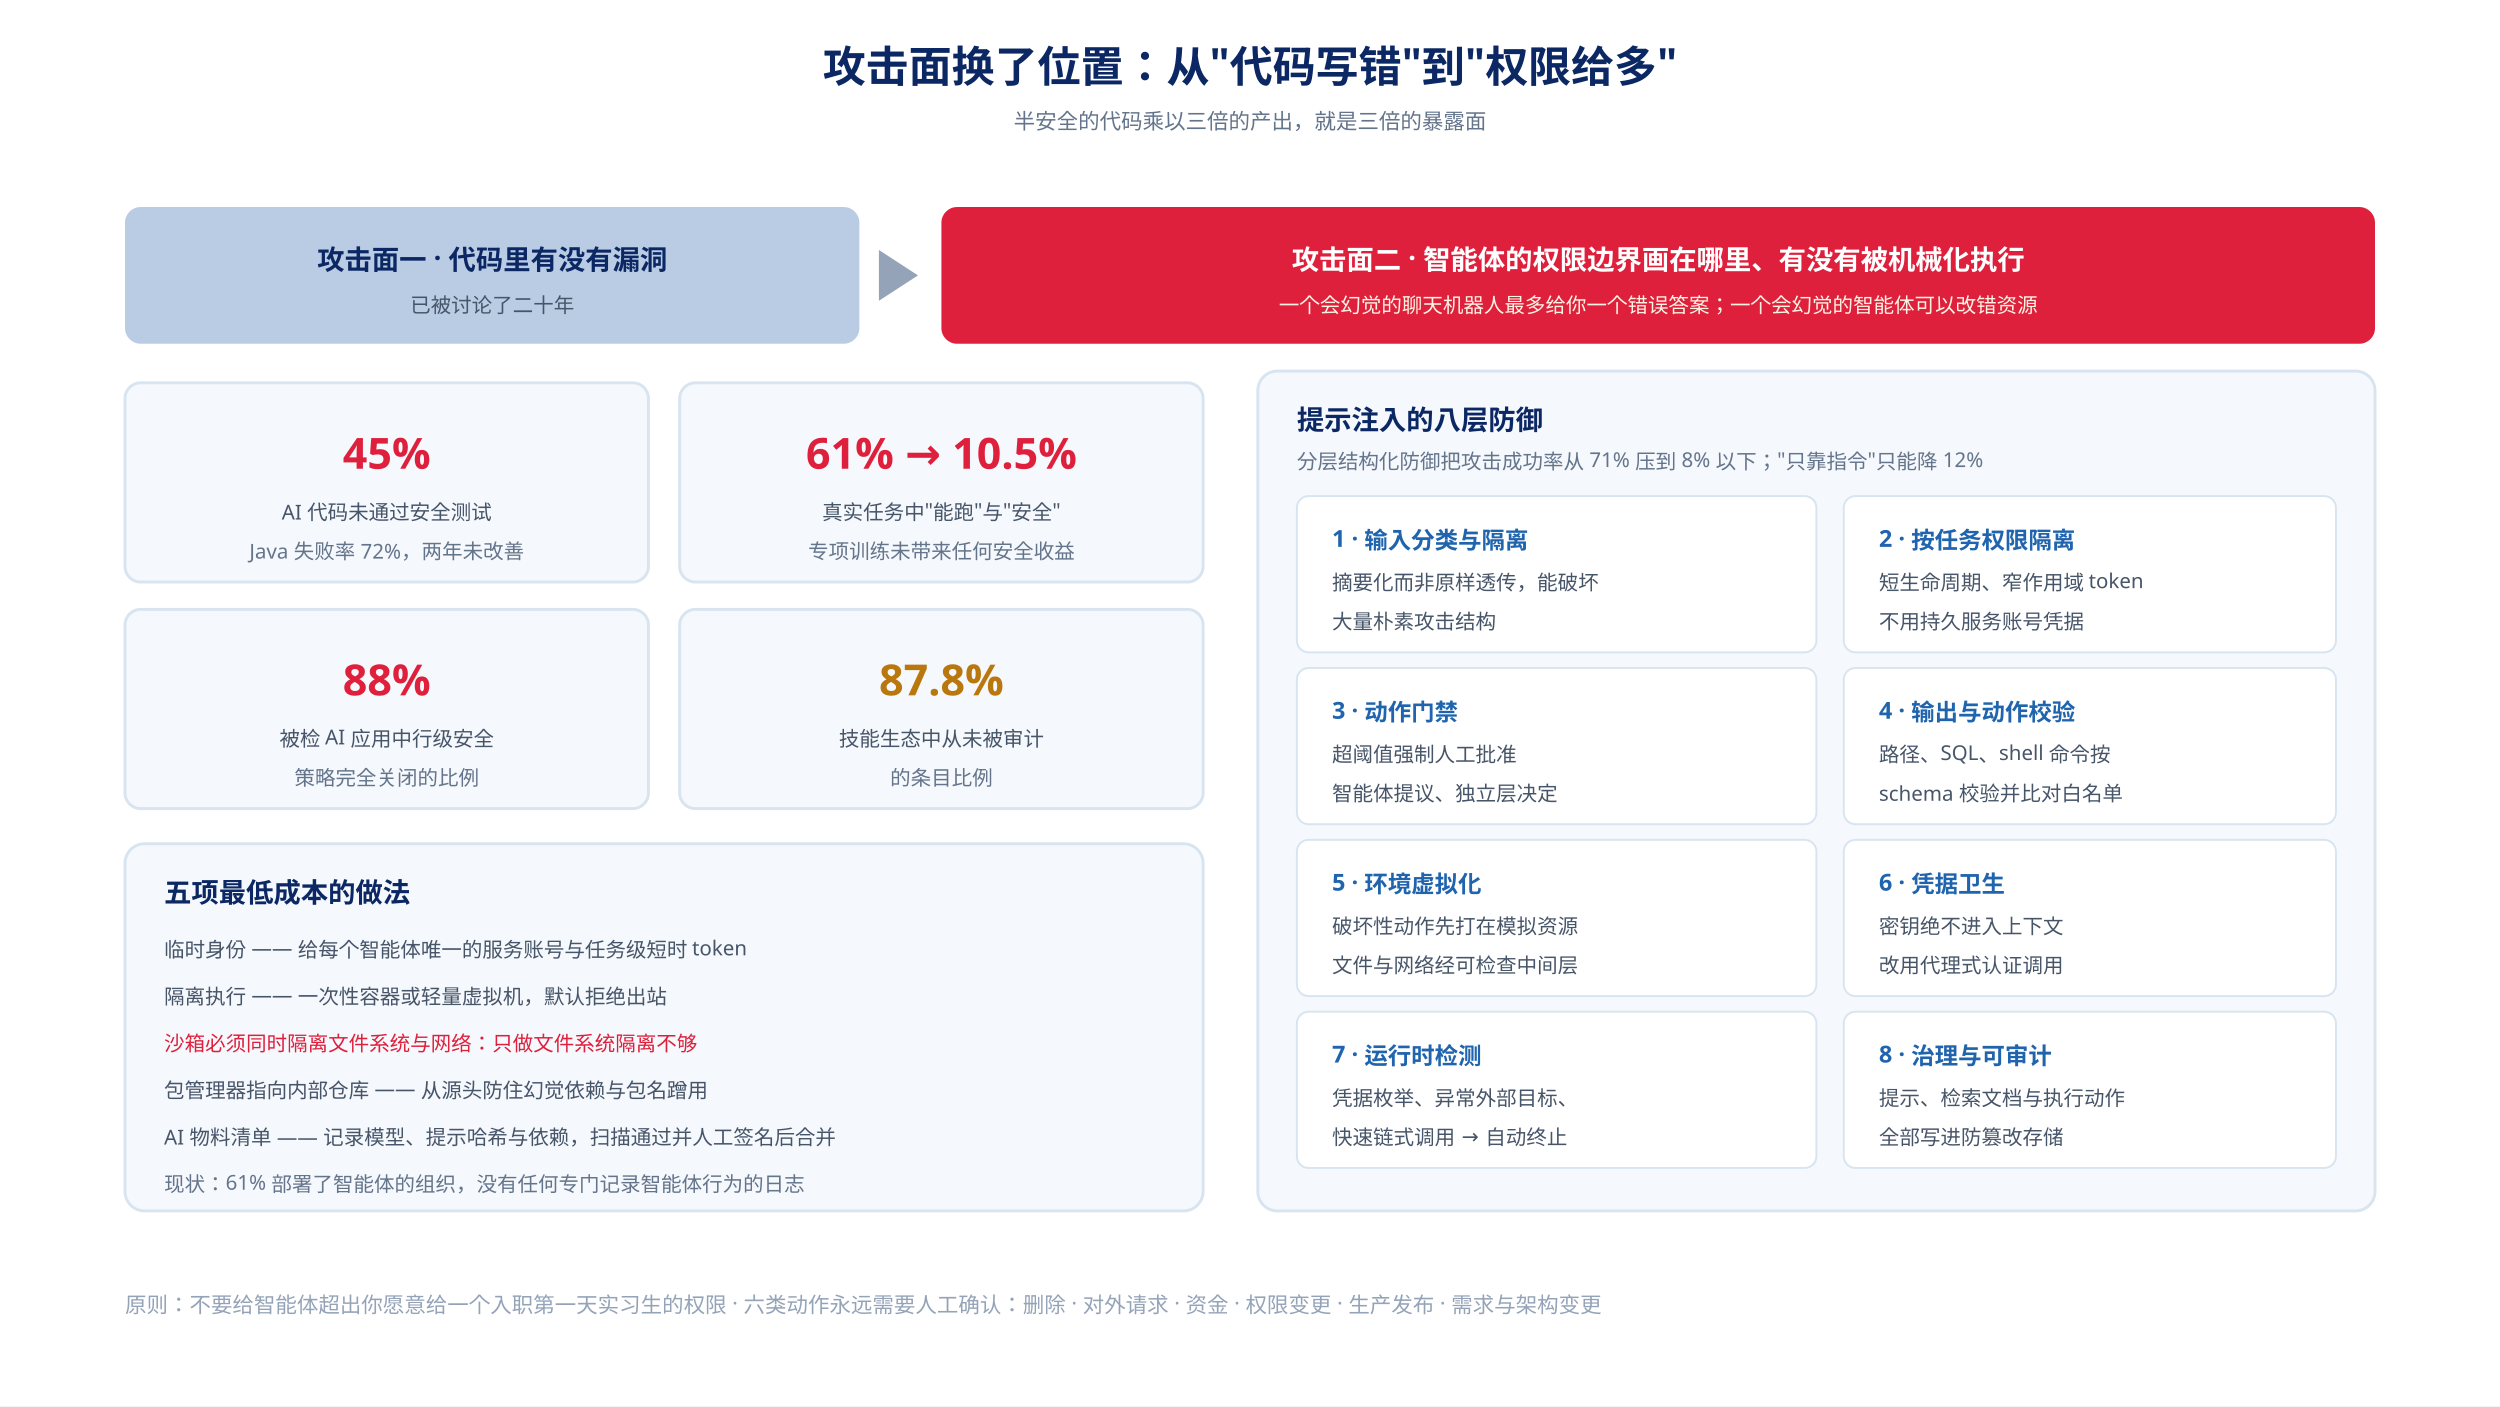
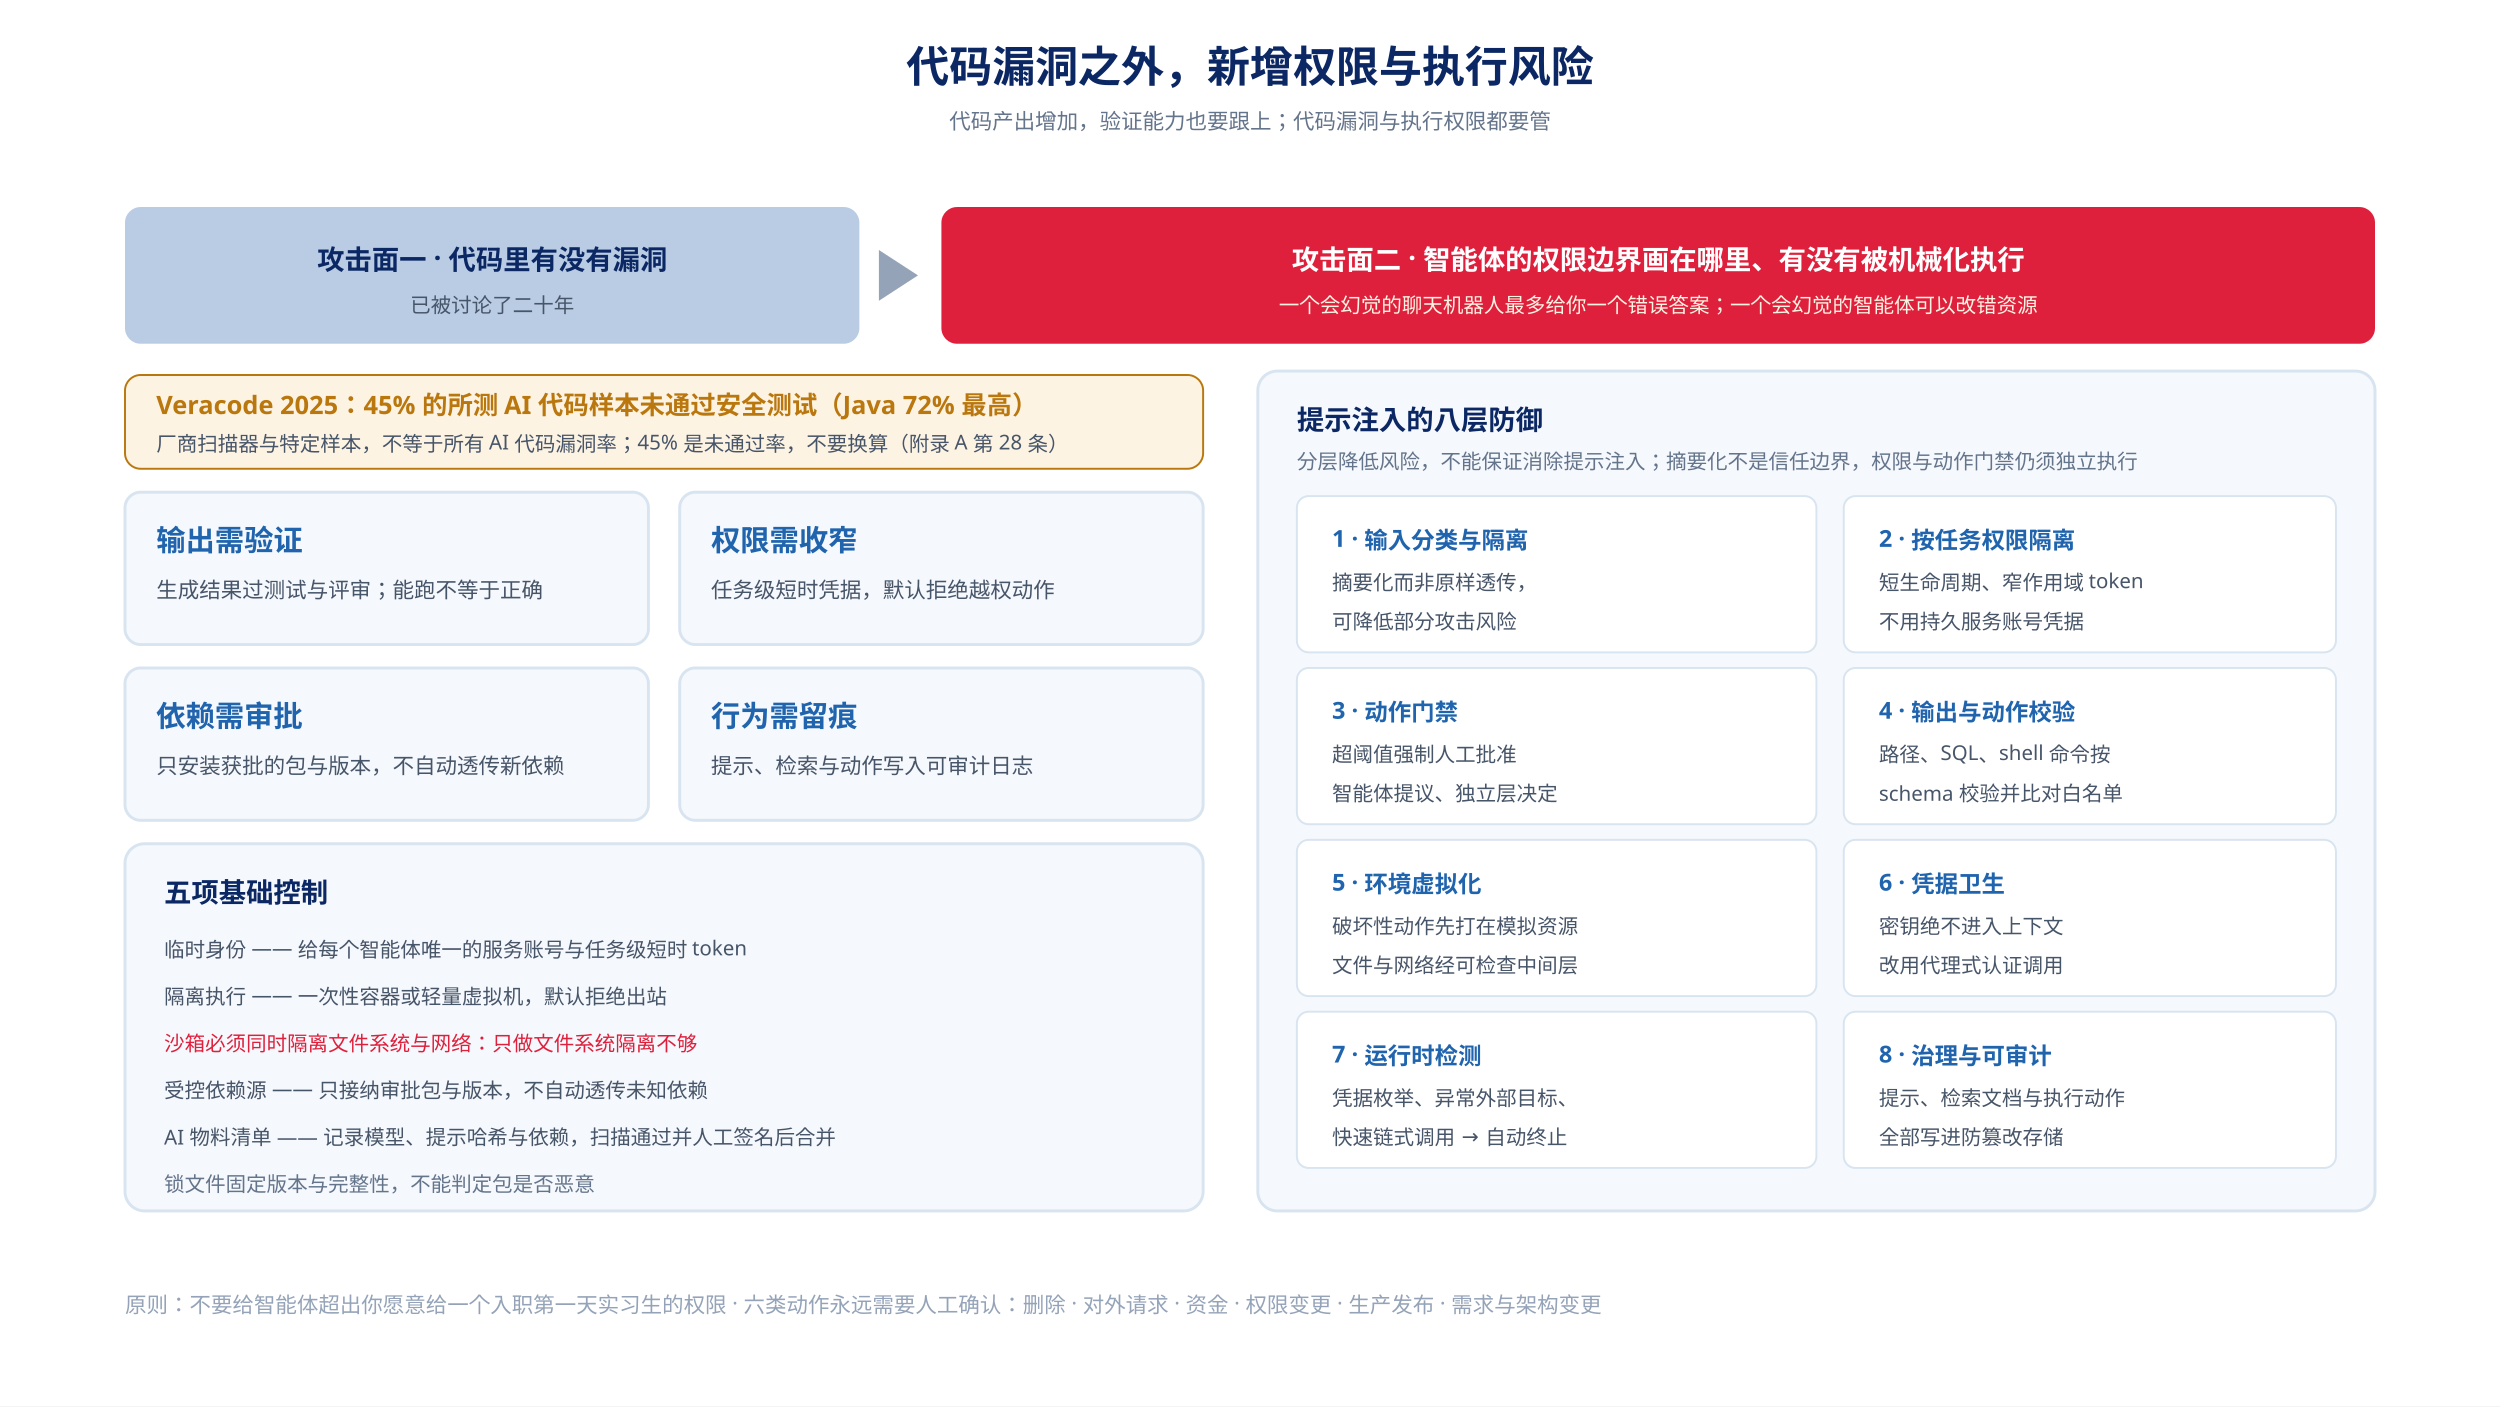
<svg xmlns="http://www.w3.org/2000/svg" viewBox="0 0 1280 720" width="1280" height="720" font-family="Book Sans, Source Han Sans CN, 思源黑体 CN, sans-serif" font-size="12" data-pptx-page-role="content">
  <rect x="0" y="0" width="1280" height="720" fill="#FFFFFF" />
  <g id="title" data-pptx-bounds="0 14 1280 58">
-     <text x="640" y="42" font-size="22" font-weight="bold" fill="#0C2864" text-anchor="middle">攻击面换了位置：从"代码写错"到"权限给多"</text>
-     <text x="640" y="66" font-size="11" fill="#64748B" text-anchor="middle">半安全的代码乘以三倍的产出，就是三倍的暴露面</text>
+     <text x="640" y="42" font-size="22" font-weight="bold" fill="#0C2864" text-anchor="middle">代码漏洞之外，新增权限与执行风险</text>
+     <text x="640" y="66" font-size="11" fill="#64748B" text-anchor="middle">代码产出增加，验证能力也要跟上；代码漏洞与执行权限都要管</text>
  </g>
  <g id="content" data-pptx-bounds="40 84 1200 560">
    <rect x="64" y="106" width="376" height="70" rx="8" fill="#B9CCE4" />
    <text x="252" y="138" font-size="14" font-weight="bold" fill="#0C2864" text-anchor="middle">攻击面一 · 代码里有没有漏洞</text>
    <text x="252" y="160" font-size="10.5" fill="#475569" text-anchor="middle">已被讨论了二十年</text>
    <polygon points="450,128 470,141 450,154" fill="#94A3B8" />
    <rect x="482" y="106" width="734" height="70" rx="8" fill="#DF203C" />
    <text x="849" y="138" font-size="14" font-weight="bold" fill="#FFFFFF" text-anchor="middle">攻击面二 · 智能体的权限边界画在哪里、有没有被机械化执行</text>
    <text x="849" y="160" font-size="10.5" fill="#FDF3E3" text-anchor="middle">一个会幻觉的聊天机器人最多给你一个错误答案；一个会幻觉的智能体可以改错资源</text>
-     <rect x="64" y="196" width="268" height="102" rx="8" fill="#F5F8FC" stroke="#D8E4F0" stroke-width="1.5" />
-     <text x="198" y="240" font-size="22" font-weight="bold" fill="#DF203C" text-anchor="middle">45%</text>
-     <text x="198" y="266" font-size="10.5" fill="#475569" text-anchor="middle">AI 代码未通过安全测试</text>
-     <text x="198" y="286" font-size="10.5" fill="#64748B" text-anchor="middle">Java 失败率 72%，两年未改善</text>
-     <rect x="348" y="196" width="268" height="102" rx="8" fill="#F5F8FC" stroke="#D8E4F0" stroke-width="1.5" />
-     <text x="482" y="240" font-size="22" font-weight="bold" fill="#DF203C" text-anchor="middle">61% → 10.5%</text>
-     <text x="482" y="266" font-size="10.5" fill="#475569" text-anchor="middle">真实任务中"能跑"与"安全"</text>
-     <text x="482" y="286" font-size="10.5" fill="#64748B" text-anchor="middle">专项训练未带来任何安全收益</text>
-     <rect x="64" y="312" width="268" height="102" rx="8" fill="#F5F8FC" stroke="#D8E4F0" stroke-width="1.5" />
-     <text x="198" y="356" font-size="22" font-weight="bold" fill="#DF203C" text-anchor="middle">88%</text>
-     <text x="198" y="382" font-size="10.5" fill="#475569" text-anchor="middle">被检 AI 应用中行级安全</text>
-     <text x="198" y="402" font-size="10.5" fill="#64748B" text-anchor="middle">策略完全关闭的比例</text>
-     <rect x="348" y="312" width="268" height="102" rx="8" fill="#F5F8FC" stroke="#D8E4F0" stroke-width="1.5" />
-     <text x="482" y="356" font-size="22" font-weight="bold" fill="#B9770E" text-anchor="middle">87.8%</text>
-     <text x="482" y="382" font-size="10.5" fill="#475569" text-anchor="middle">技能生态中从未被审计</text>
-     <text x="482" y="402" font-size="10.5" fill="#64748B" text-anchor="middle">的条目比例</text>
+     <rect x="64" y="192" width="552" height="48" rx="8" fill="#FDF3E3" stroke="#B9770E" stroke-width="1" />
+     <text x="80" y="212" font-size="13" font-weight="bold" fill="#B9770E">Veracode 2025：45% 的所测 AI 代码样本未通过安全测试（Java 72% 最高）</text>
+     <text x="80" y="231" font-size="10.5" fill="#475569">厂商扫描器与特定样本，不等于所有 AI 代码漏洞率；45% 是未通过率，不要换算（附录 A 第 28 条）</text>
+     <rect x="64" y="252" width="268" height="78" rx="8" fill="#F5F8FC" stroke="#D8E4F0" stroke-width="1.5" />
+     <text x="80" y="282" font-size="15" font-weight="bold" fill="#2064AE">输出需验证</text>
+     <text x="80" y="306" font-size="11" fill="#475569">生成结果过测试与评审；能跑不等于正确</text>
+     <rect x="348" y="252" width="268" height="78" rx="8" fill="#F5F8FC" stroke="#D8E4F0" stroke-width="1.5" />
+     <text x="364" y="282" font-size="15" font-weight="bold" fill="#2064AE">权限需收窄</text>
+     <text x="364" y="306" font-size="11" fill="#475569">任务级短时凭据，默认拒绝越权动作</text>
+     <rect x="64" y="342" width="268" height="78" rx="8" fill="#F5F8FC" stroke="#D8E4F0" stroke-width="1.5" />
+     <text x="80" y="372" font-size="15" font-weight="bold" fill="#2064AE">依赖需审批</text>
+     <text x="80" y="396" font-size="11" fill="#475569">只安装获批的包与版本，不自动透传新依赖</text>
+     <rect x="348" y="342" width="268" height="78" rx="8" fill="#F5F8FC" stroke="#D8E4F0" stroke-width="1.5" />
+     <text x="364" y="372" font-size="15" font-weight="bold" fill="#2064AE">行为需留痕</text>
+     <text x="364" y="396" font-size="11" fill="#475569">提示、检索与动作写入可审计日志</text>
    <rect x="64" y="432" width="552" height="188" rx="10" fill="#F5F8FC" stroke="#D8E4F0" stroke-width="1.5" />
-     <text x="84" y="462" font-size="14" font-weight="bold" fill="#0C2864">五项最低成本的做法</text>
+     <text x="84" y="462" font-size="14" font-weight="bold" fill="#0C2864">五项基础控制</text>
    <text x="84" y="490" font-size="10.5" fill="#475569">临时身份 —— 给每个智能体唯一的服务账号与任务级短时 token</text>
    <text x="84" y="514" font-size="10.5" fill="#475569">隔离执行 —— 一次性容器或轻量虚拟机，默认拒绝出站</text>
    <text x="84" y="538" font-size="10.5" fill="#DF203C">沙箱必须同时隔离文件系统与网络：只做文件系统隔离不够</text>
-     <text x="84" y="562" font-size="10.5" fill="#475569">包管理器指向内部仓库 —— 从源头防住幻觉依赖与包名蹭用</text>
+     <text x="84" y="562" font-size="10.5" fill="#475569">受控依赖源 —— 只接纳审批包与版本，不自动透传未知依赖</text>
    <text x="84" y="586" font-size="10.5" fill="#475569">AI 物料清单 —— 记录模型、提示哈希与依赖，扫描通过并人工签名后合并</text>
-     <text x="84" y="610" font-size="10.5" fill="#64748B">现状：61% 部署了智能体的组织，没有任何专门记录智能体行为的日志</text>
+     <text x="84" y="610" font-size="10.5" fill="#64748B">锁文件固定版本与完整性，不能判定包是否恶意</text>
    <rect x="644" y="190" width="572" height="430" rx="10" fill="#F5F8FC" stroke="#D8E4F0" stroke-width="1.5" />
    <text x="664" y="220" font-size="14" font-weight="bold" fill="#0C2864">提示注入的八层防御</text>
-     <text x="664" y="240" font-size="10.5" fill="#64748B">分层结构化防御把攻击成功率从 71% 压到 8% 以下；"只靠指令"只能降 12%</text>
+     <text x="664" y="240" font-size="10.5" fill="#64748B">分层降低风险，不能保证消除提示注入；摘要化不是信任边界，权限与动作门禁仍须独立执行</text>
    <rect x="664" y="254" width="266" height="80" rx="6" fill="#FFFFFF" stroke="#D8E4F0" stroke-width="1" />
    <text x="682" y="280" font-size="12" font-weight="bold" fill="#2064AE">1 · 输入分类与隔离</text>
-     <text x="682" y="302" font-size="10.5" fill="#475569">摘要化而非原样透传，能破坏</text>
-     <text x="682" y="322" font-size="10.5" fill="#475569">大量朴素攻击结构</text>
+     <text x="682" y="302" font-size="10.5" fill="#475569">摘要化而非原样透传，</text>
+     <text x="682" y="322" font-size="10.5" fill="#475569">可降低部分攻击风险</text>
    <rect x="944" y="254" width="252" height="80" rx="6" fill="#FFFFFF" stroke="#D8E4F0" stroke-width="1" />
    <text x="962" y="280" font-size="12" font-weight="bold" fill="#2064AE">2 · 按任务权限隔离</text>
    <text x="962" y="302" font-size="10.5" fill="#475569">短生命周期、窄作用域 token</text>
    <text x="962" y="322" font-size="10.5" fill="#475569">不用持久服务账号凭据</text>
    <rect x="664" y="342" width="266" height="80" rx="6" fill="#FFFFFF" stroke="#D8E4F0" stroke-width="1" />
    <text x="682" y="368" font-size="12" font-weight="bold" fill="#2064AE">3 · 动作门禁</text>
    <text x="682" y="390" font-size="10.5" fill="#475569">超阈值强制人工批准</text>
    <text x="682" y="410" font-size="10.5" fill="#475569">智能体提议、独立层决定</text>
    <rect x="944" y="342" width="252" height="80" rx="6" fill="#FFFFFF" stroke="#D8E4F0" stroke-width="1" />
    <text x="962" y="368" font-size="12" font-weight="bold" fill="#2064AE">4 · 输出与动作校验</text>
    <text x="962" y="390" font-size="10.5" fill="#475569">路径、SQL、shell 命令按</text>
    <text x="962" y="410" font-size="10.5" fill="#475569">schema 校验并比对白名单</text>
    <rect x="664" y="430" width="266" height="80" rx="6" fill="#FFFFFF" stroke="#D8E4F0" stroke-width="1" />
    <text x="682" y="456" font-size="12" font-weight="bold" fill="#2064AE">5 · 环境虚拟化</text>
    <text x="682" y="478" font-size="10.5" fill="#475569">破坏性动作先打在模拟资源</text>
    <text x="682" y="498" font-size="10.5" fill="#475569">文件与网络经可检查中间层</text>
    <rect x="944" y="430" width="252" height="80" rx="6" fill="#FFFFFF" stroke="#D8E4F0" stroke-width="1" />
    <text x="962" y="456" font-size="12" font-weight="bold" fill="#2064AE">6 · 凭据卫生</text>
    <text x="962" y="478" font-size="10.5" fill="#475569">密钥绝不进入上下文</text>
    <text x="962" y="498" font-size="10.5" fill="#475569">改用代理式认证调用</text>
    <rect x="664" y="518" width="266" height="80" rx="6" fill="#FFFFFF" stroke="#D8E4F0" stroke-width="1" />
    <text x="682" y="544" font-size="12" font-weight="bold" fill="#2064AE">7 · 运行时检测</text>
    <text x="682" y="566" font-size="10.5" fill="#475569">凭据枚举、异常外部目标、</text>
    <text x="682" y="586" font-size="10.5" fill="#475569">快速链式调用 → 自动终止</text>
    <rect x="944" y="518" width="252" height="80" rx="6" fill="#FFFFFF" stroke="#D8E4F0" stroke-width="1" />
    <text x="962" y="544" font-size="12" font-weight="bold" fill="#2064AE">8 · 治理与可审计</text>
    <text x="962" y="566" font-size="10.5" fill="#475569">提示、检索文档与执行动作</text>
    <text x="962" y="586" font-size="10.5" fill="#475569">全部写进防篡改存储</text>
  </g>
  <g id="footnote" data-pptx-bounds="0 650 1280 40">
    <text x="64" y="672" font-size="11" fill="#94A3B8">原则：不要给智能体超出你愿意给一个入职第一天实习生的权限 · 六类动作永远需要人工确认：删除 · 对外请求 · 资金 · 权限变更 · 生产发布 · 需求与架构变更</text>
  </g>
</svg>
